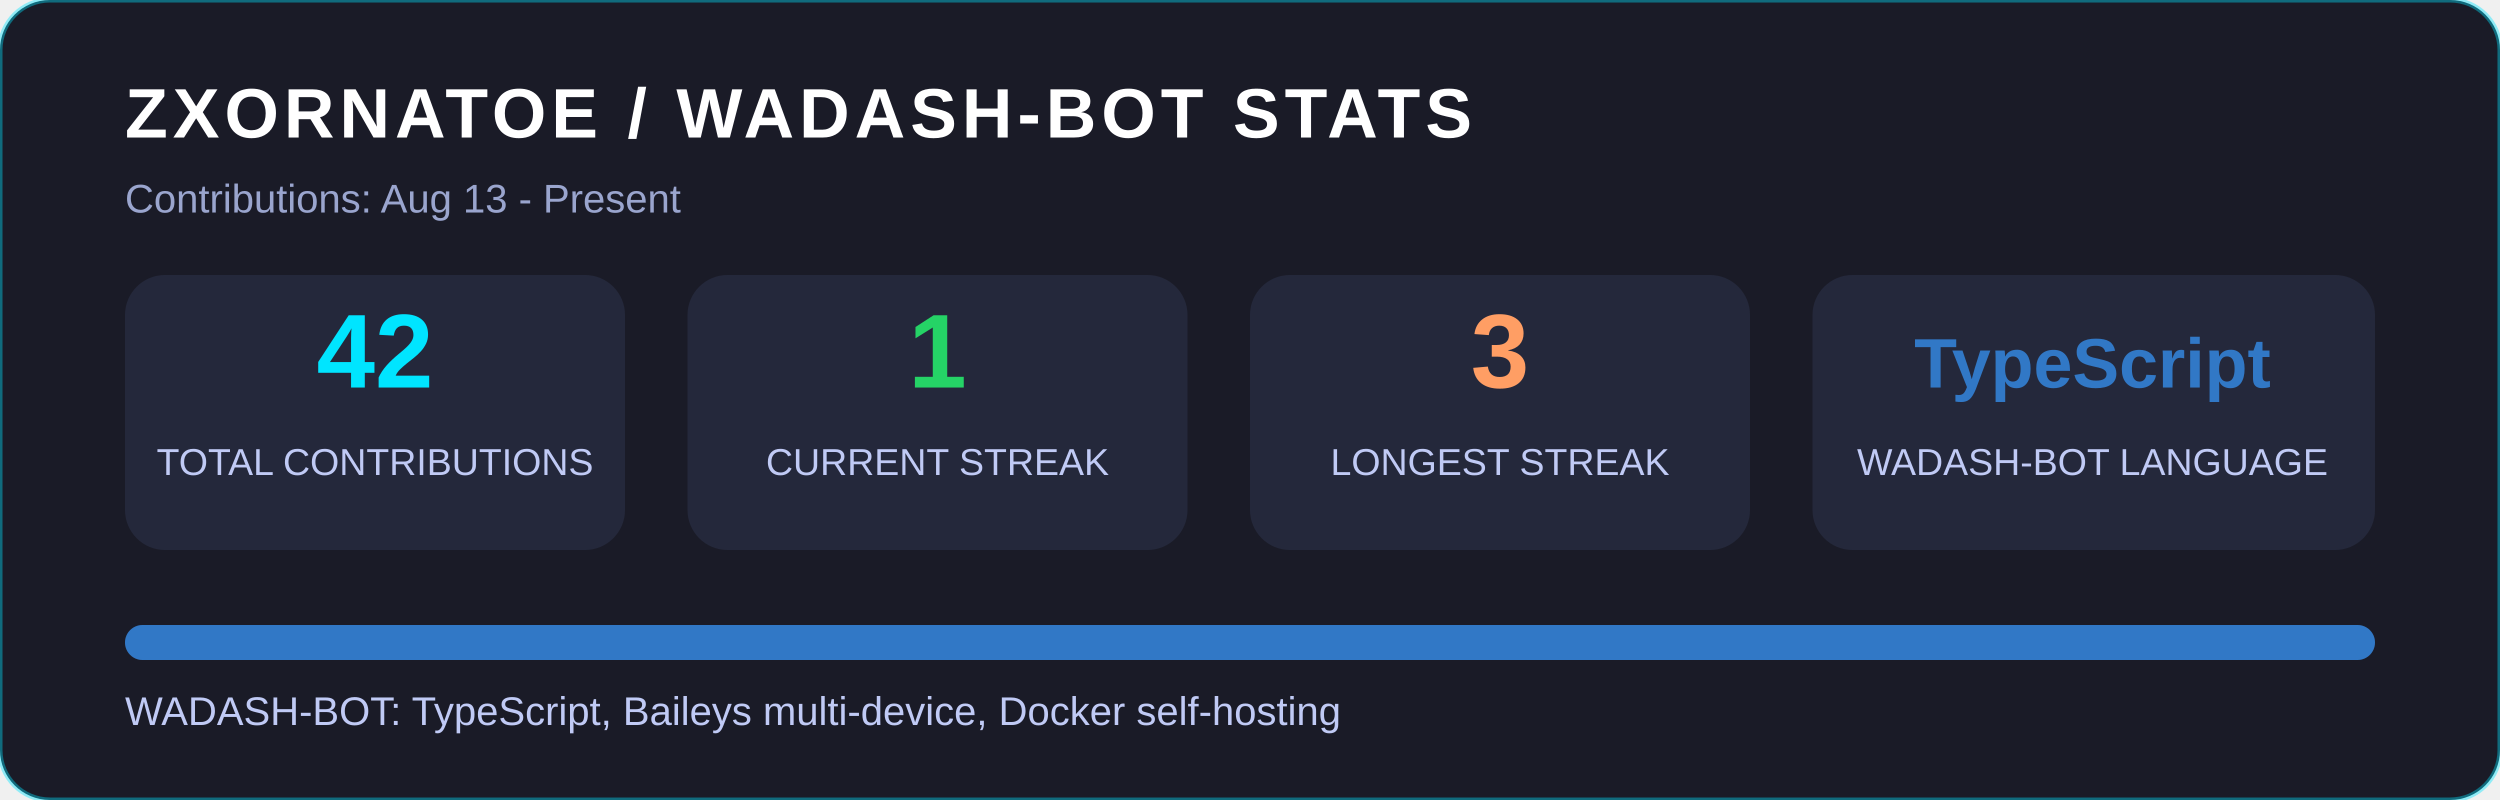
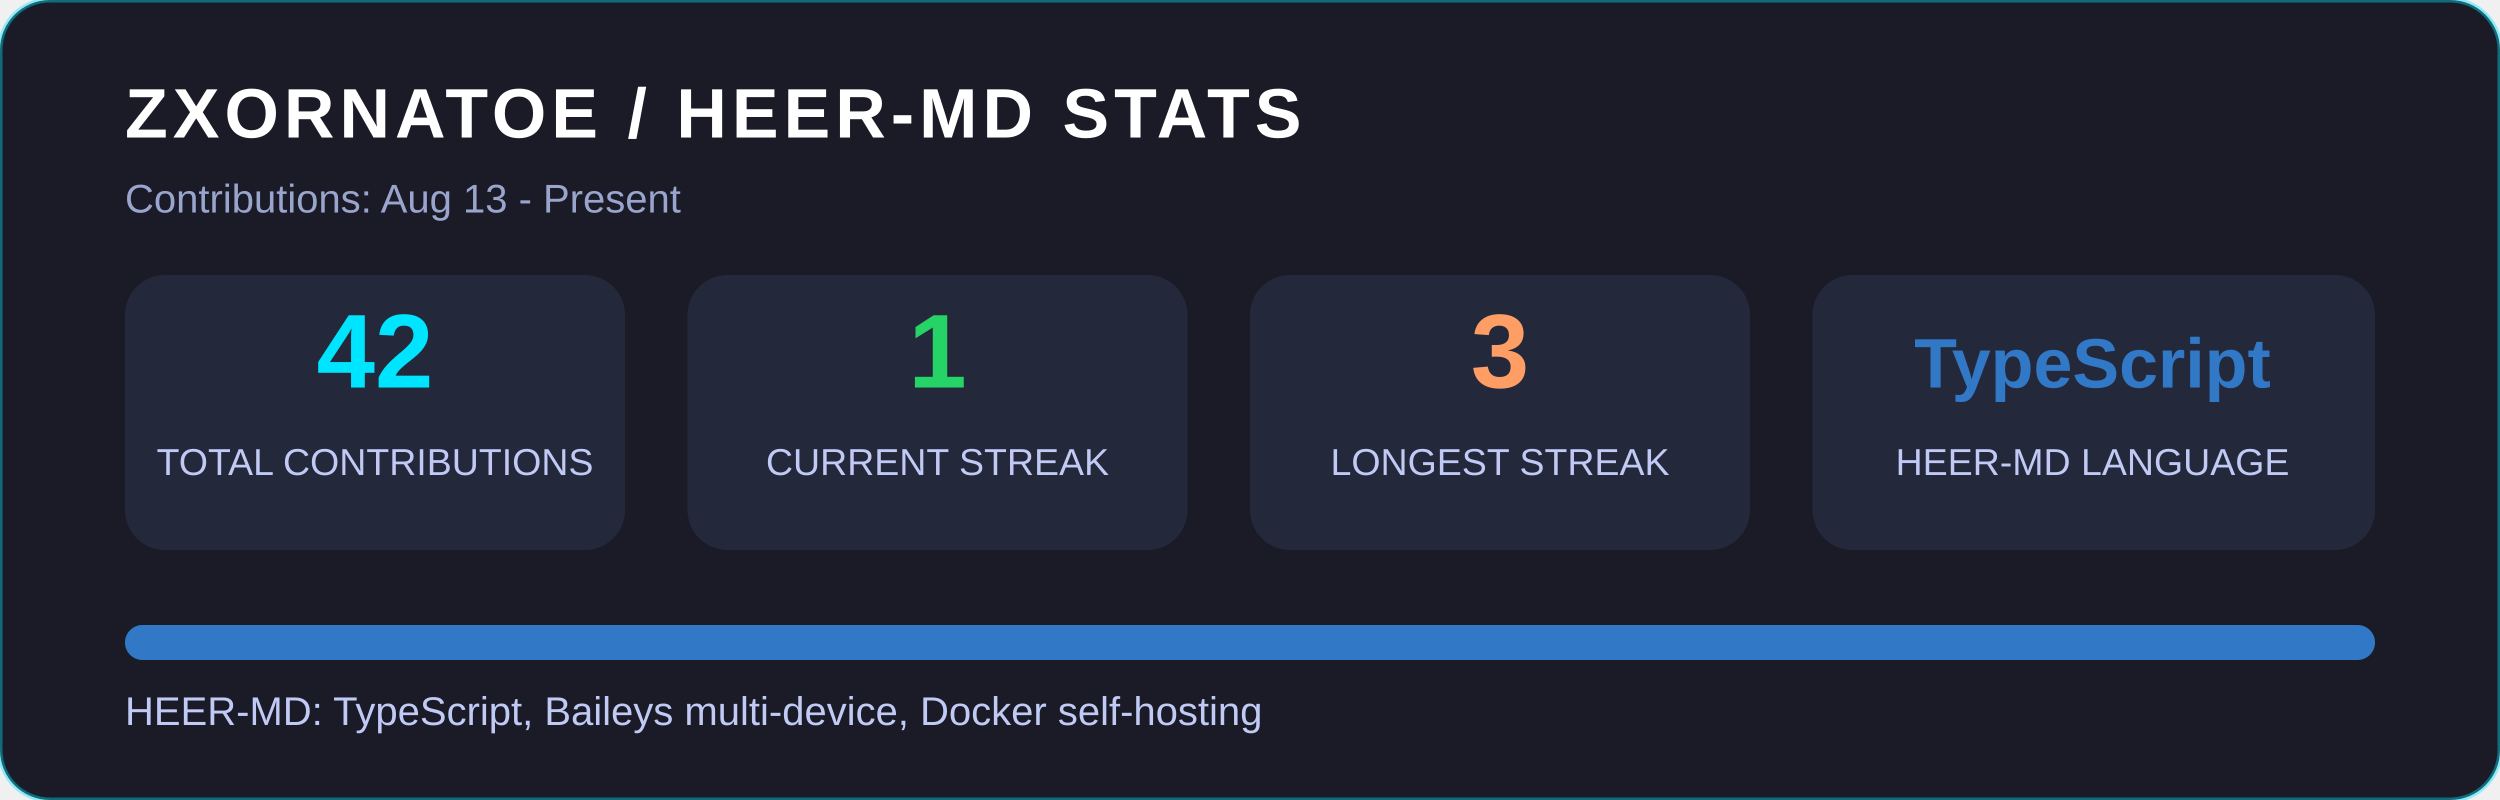
<svg xmlns="http://www.w3.org/2000/svg" width="1000" height="320" viewBox="0 0 1000 320">
  <rect width="1000" height="320" rx="20" fill="#1a1b27" stroke="#00e5ff" stroke-opacity="0.4" stroke-width="2" />
-   <text x="50" y="55" font-family="Arial, Helvetica, sans-serif" font-size="28" font-weight="900" letter-spacing="2" fill="#ffffff">ZXORNATOE / WADASH-BOT STATS</text>
+   <text x="50" y="55" font-family="Arial, Helvetica, sans-serif" font-size="28" font-weight="900" letter-spacing="2" fill="#ffffff">ZXORNATOE / HEER-MD STATS</text>
  <text x="50" y="85" font-family="Arial, Helvetica, sans-serif" font-size="16" fill="#9aa5ce">Contributions: Aug 13 - Present</text>
  <g font-family="Arial, Helvetica, sans-serif">
    <rect x="50" y="110" width="200" height="110" rx="16" fill="#24283b" />
    <text x="150" y="155" text-anchor="middle" font-size="42" font-weight="900" fill="#00e5ff">42</text>
    <text x="150" y="190" text-anchor="middle" font-size="15" fill="#c0caf5">TOTAL CONTRIBUTIONS</text>
    <rect x="275" y="110" width="200" height="110" rx="16" fill="#24283b" />
    <text x="375" y="155" text-anchor="middle" font-size="42" font-weight="900" fill="#25d366">1</text>
    <text x="375" y="190" text-anchor="middle" font-size="15" fill="#c0caf5">CURRENT STREAK</text>
    <rect x="500" y="110" width="200" height="110" rx="16" fill="#24283b" />
    <text x="600" y="155" text-anchor="middle" font-size="42" font-weight="900" fill="#ff9e64">3</text>
    <text x="600" y="190" text-anchor="middle" font-size="15" fill="#c0caf5">LONGEST STREAK</text>
    <rect x="725" y="110" width="225" height="110" rx="16" fill="#24283b" />
    <text x="837" y="155" text-anchor="middle" font-size="28" font-weight="900" fill="#3178c6">TypeScript</text>
-     <text x="837" y="190" text-anchor="middle" font-size="15" fill="#c0caf5">WADASH-BOT LANGUAGE</text>
+     <text x="837" y="190" text-anchor="middle" font-size="15" fill="#c0caf5">HEER-MD LANGUAGE</text>
  </g>
  <rect x="50" y="250" width="900" height="14" rx="7" fill="#24283b" />
  <rect x="50" y="250" width="900" height="14" rx="7" fill="#3178c6" />
-   <text x="50" y="290" font-family="Arial, Helvetica, sans-serif" font-size="16" fill="#c0caf5">WADASH-BOT: TypeScript, Baileys multi-device, Docker self-hosting</text>
+   <text x="50" y="290" font-family="Arial, Helvetica, sans-serif" font-size="16" fill="#c0caf5">HEER-MD: TypeScript, Baileys multi-device, Docker self-hosting</text>
</svg>
